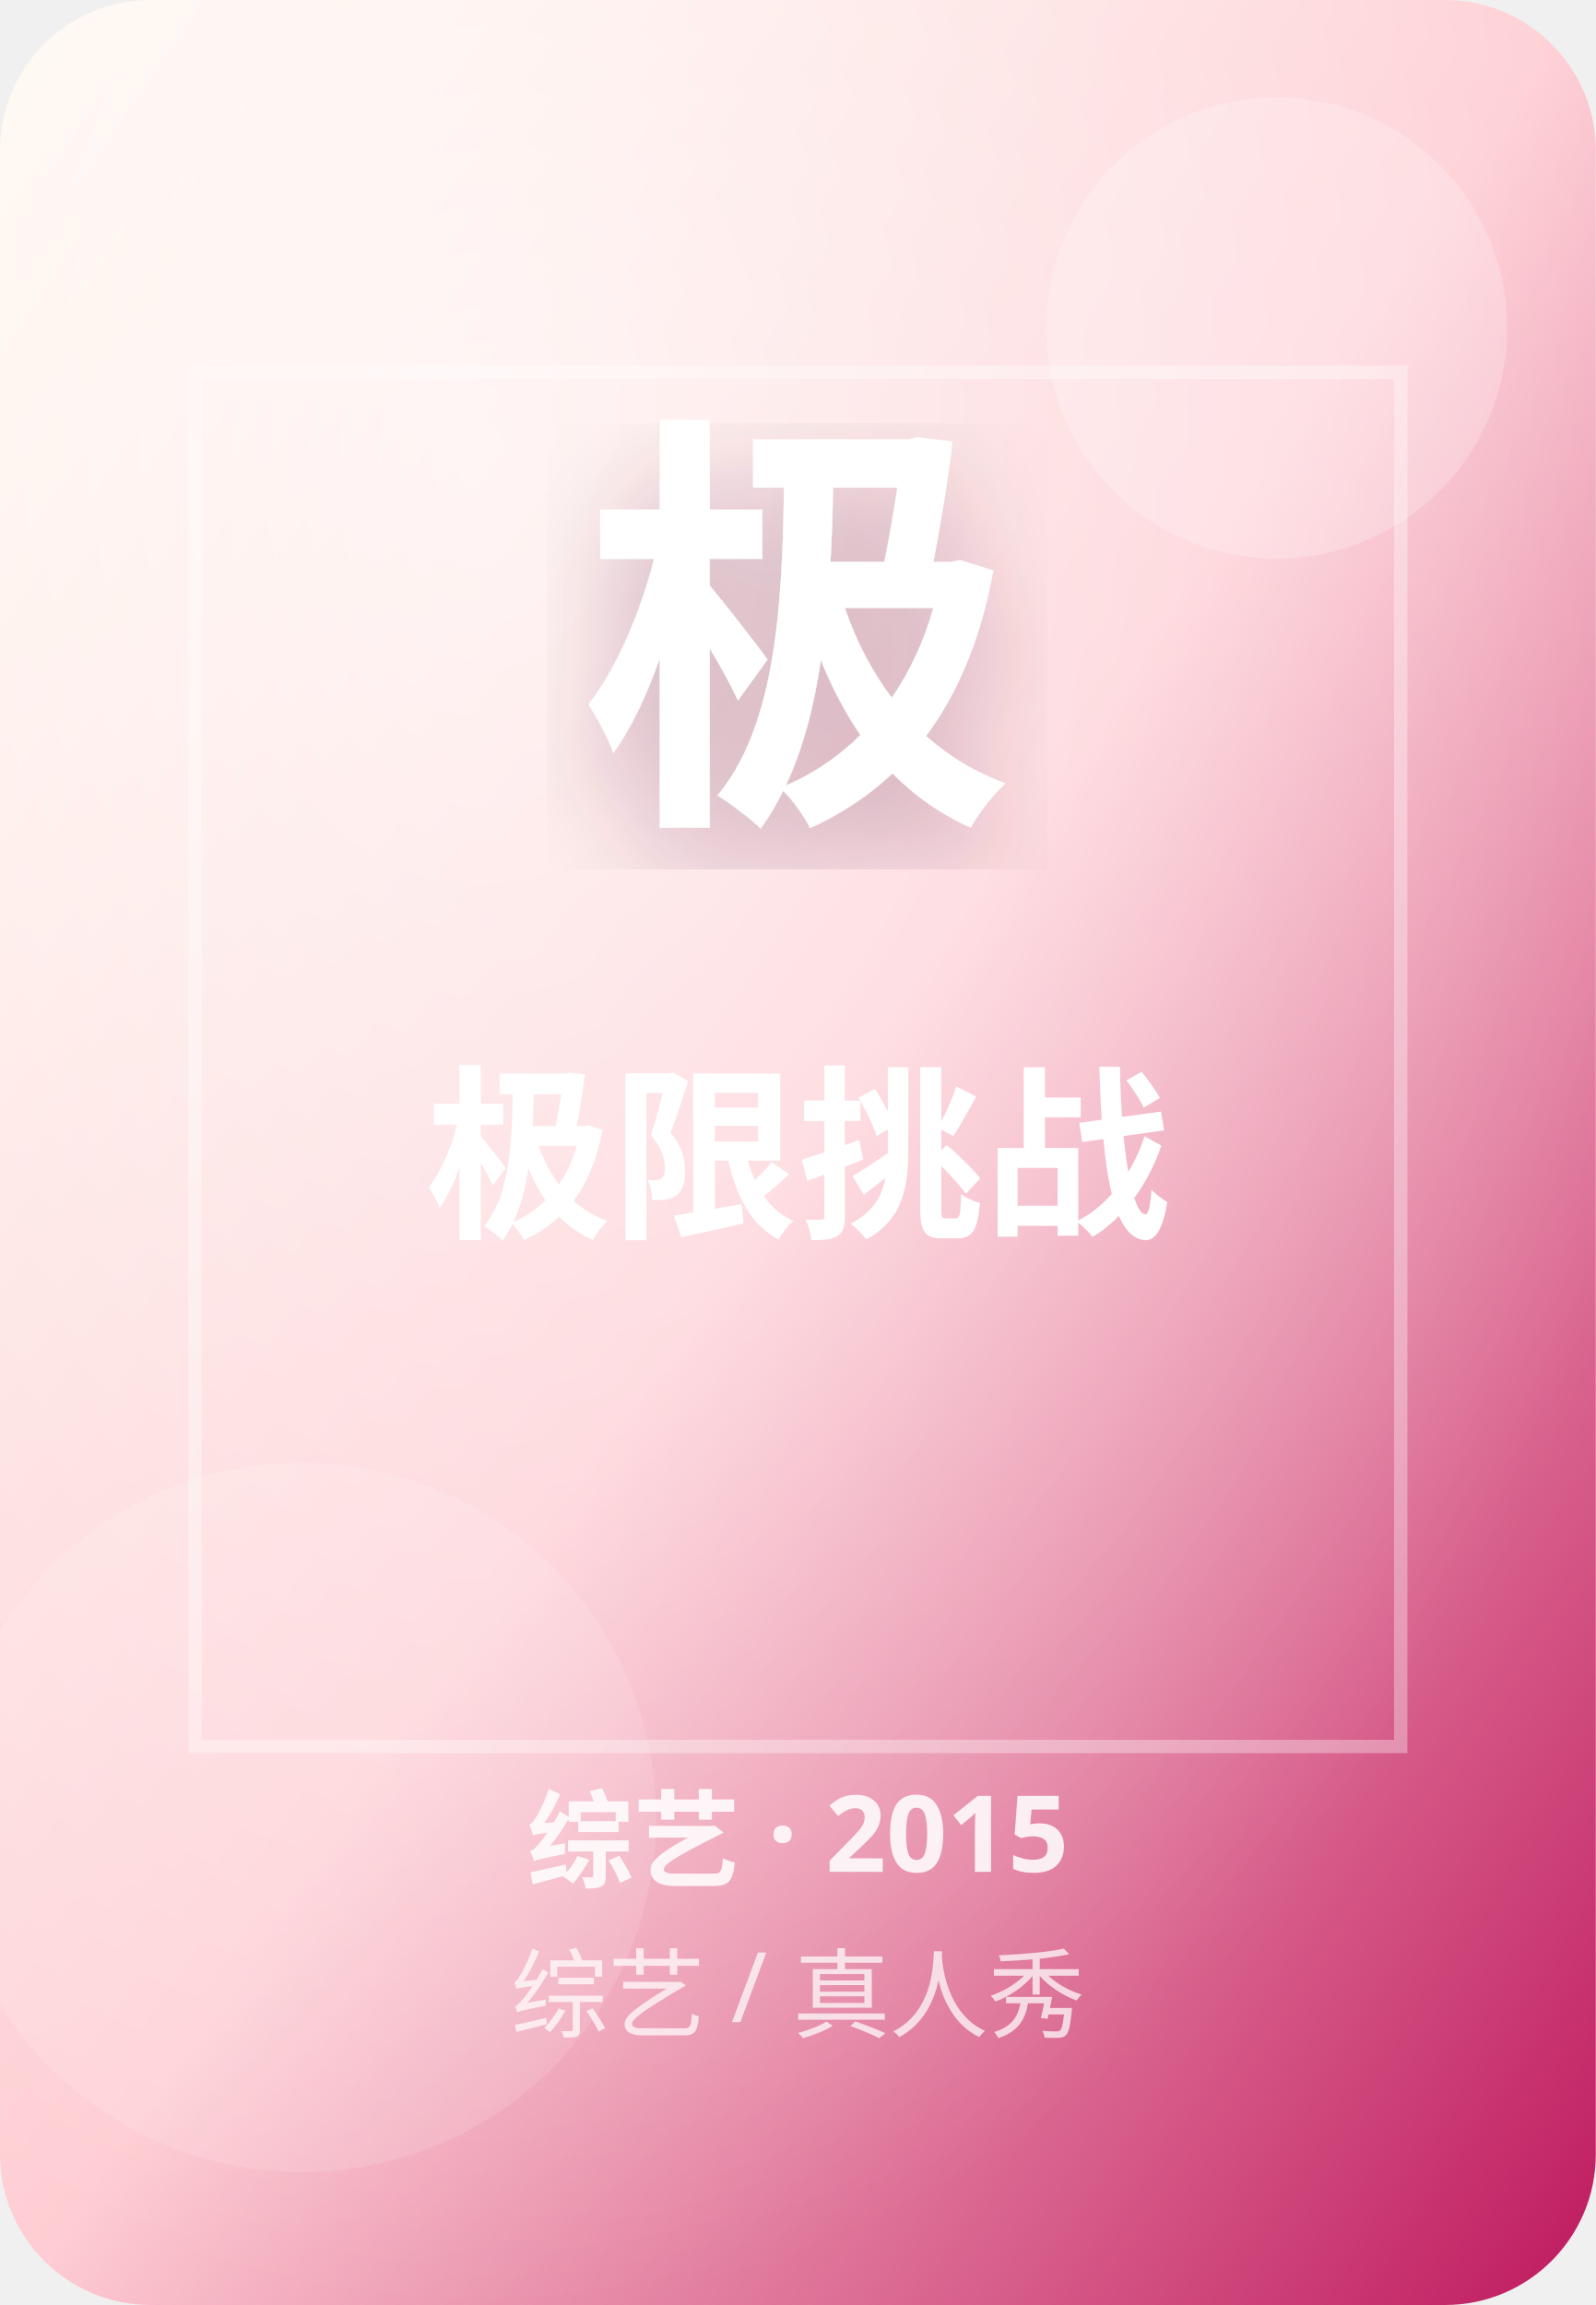
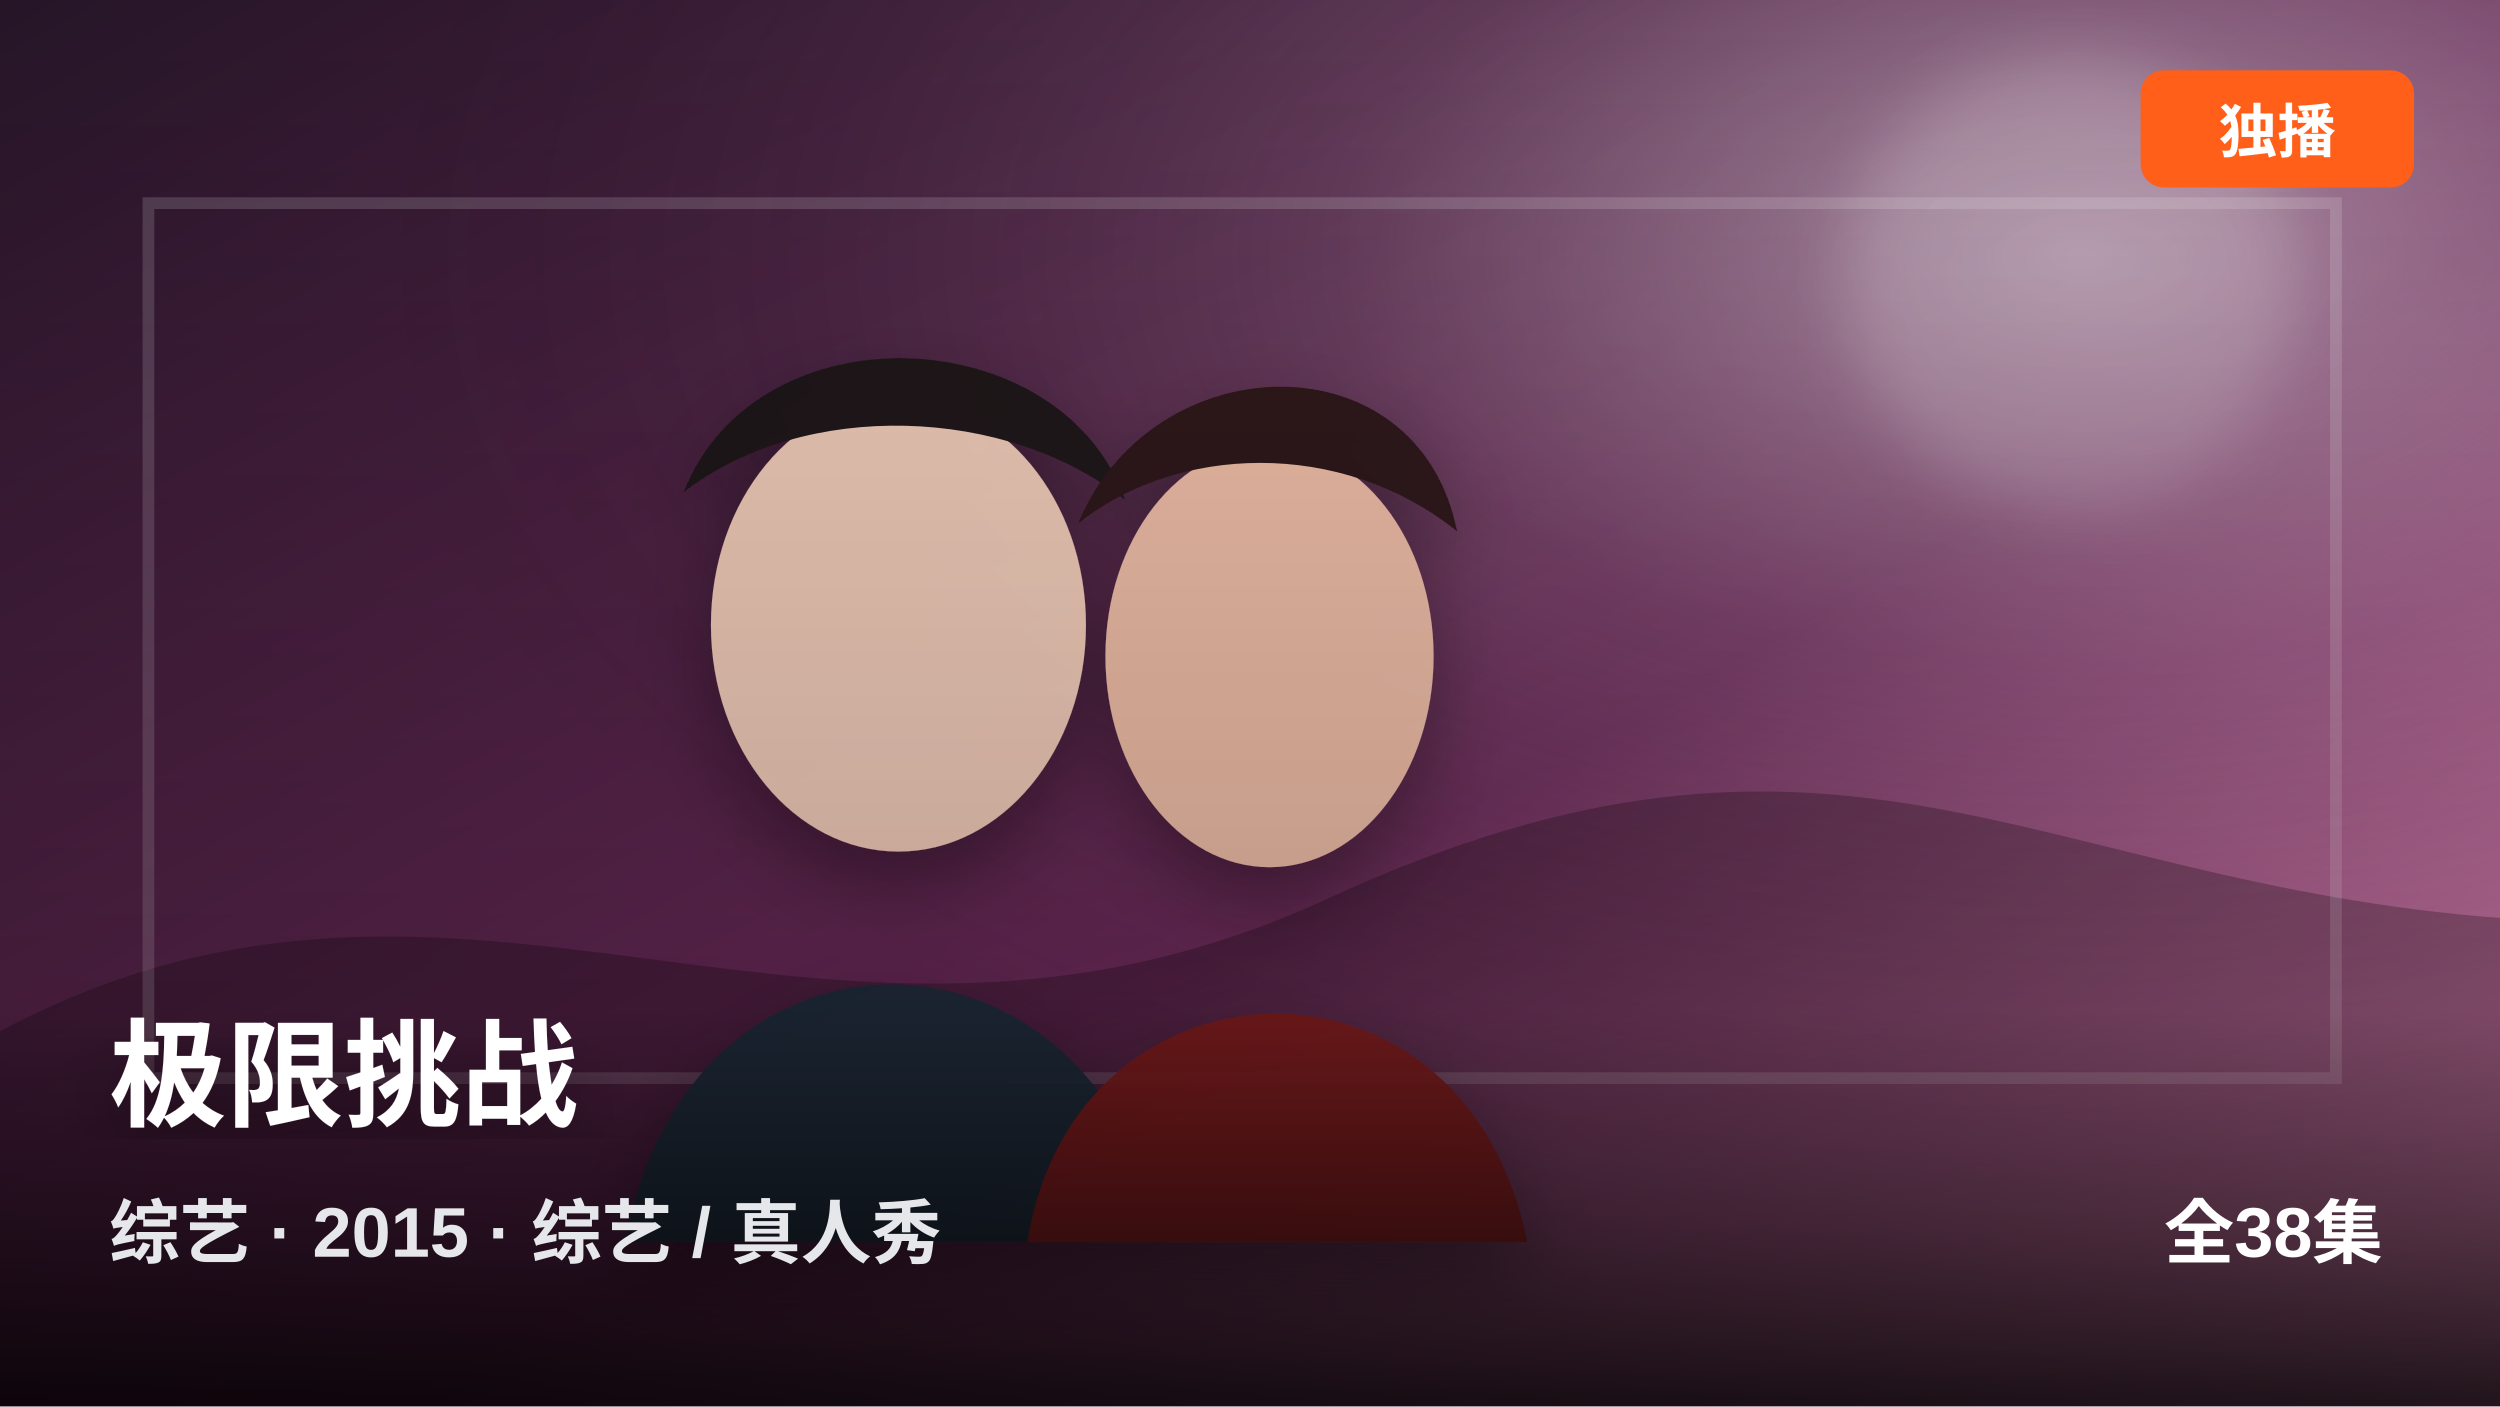
- <svg xmlns="http://www.w3.org/2000/svg" width="360" height="520" viewBox="0 0 360 520">
+ <svg xmlns="http://www.w3.org/2000/svg" width="640" height="360" viewBox="0 0 640 360">
  <defs>
-     <linearGradient id="g" x1="0" y1="0" x2="1" y2="1">
-       <stop offset="0" stop-color="#fff7ed" />
-       <stop offset="0.5" stop-color="#fecdd3" />
-       <stop offset="1" stop-color="#be185d" />
+     <linearGradient id="bg" x1="0" y1="0" x2="1" y2="1">
+       <stop offset="0" stop-color="#251527" />
+       <stop offset="0.58" stop-color="#6d2a5a" />
+       <stop offset="1" stop-color="#ff9ccf" />
    </linearGradient>
-     <radialGradient id="r" cx="30%" cy="20%" r="80%">
-       <stop offset="0" stop-color="#fff" stop-opacity=".65" />
-       <stop offset="1" stop-color="#fff" stop-opacity="0" />
+     <radialGradient id="light" cx="83%" cy="18%" r="70%">
+       <stop offset="0" stop-color="#fff" stop-opacity=".48" />
+       <stop offset=".42" stop-color="#fff" stop-opacity=".12" />
+       <stop offset="1" stop-color="#000" stop-opacity="0" />
    </radialGradient>
+     <linearGradient id="fade" x1="0" y1="0" x2="0" y2="1">
+       <stop offset="0" stop-color="#000" stop-opacity="0" />
+       <stop offset=".72" stop-color="#000" stop-opacity=".18" />
+       <stop offset="1" stop-color="#000" stop-opacity=".82" />
+     </linearGradient>
+     <filter id="soft">
+       <feGaussianBlur stdDeviation="8" />
+     </filter>
    <filter id="shadow">
-       <feDropShadow dx="0" dy="10" stdDeviation="12" flood-color="#4a102b" flood-opacity=".26" />
+       <feDropShadow dx="0" dy="8" stdDeviation="10" flood-color="#000" flood-opacity=".38" />
    </filter>
  </defs>
-   <rect width="360" height="520" rx="34" fill="url(#g)" />
-   <rect width="360" height="520" rx="34" fill="url(#r)" />
-   <circle cx="288" cy="74" r="52" fill="#fff" opacity=".22" />
-   <circle cx="68" cy="410" r="80" fill="#fff" opacity=".12" />
-   <path d="M44 84h272v310H44z" fill="none" stroke="#fff" stroke-opacity=".34" stroke-width="3" />
-   <text x="180" y="178" text-anchor="middle" font-family="Microsoft YaHei, SimHei, sans-serif" font-size="98" font-weight="900" fill="#fff" filter="url(#shadow)">极</text>
-   <text x="180" y="276" text-anchor="middle" font-family="Microsoft YaHei, SimHei, sans-serif" font-size="42" font-weight="900" fill="#fff">极限挑战</text>
-   <text x="180" y="326" text-anchor="middle" font-family="Microsoft YaHei, SimHei, sans-serif" font-size="36" font-weight="800" fill="#fff" opacity=".92" />
-   <text x="180" y="424" text-anchor="middle" font-family="Microsoft YaHei, SimHei, sans-serif" font-size="24" font-weight="700" fill="#fff" opacity=".86">综艺 · 2015</text>
-   <text x="180" y="458" text-anchor="middle" font-family="Microsoft YaHei, SimHei, sans-serif" font-size="22" fill="#fff" opacity=".72">综艺 / 真人秀</text>
+   <rect width="640" height="360" fill="url(#bg)" />
+   <rect width="640" height="360" fill="url(#light)" />
+   <path d="M0 264 C120 200 210 290 340 230 S520 226 640 235 V360 H0Z" fill="#000" opacity=".25" />
+   <circle cx="530" cy="72" r="58" fill="#fff" opacity=".18" filter="url(#soft)" />
+   <rect x="38" y="52" width="560" height="224" fill="none" stroke="#fff" stroke-opacity=".16" stroke-width="3" />
+   <g filter="url(#shadow)" opacity=".94">
+     <ellipse cx="230" cy="160" rx="48" ry="58" fill="#f7d2bd" />
+     <path d="M160 318 C176 230 280 230 298 318Z" fill="#1f2937" />
+     <path d="M175 126 C194 78 272 82 288 128 C258 104 206 102 175 126Z" fill="#1b1717" />
+     <ellipse cx="325" cy="168" rx="42" ry="54" fill="#f3c4aa" />
+     <path d="M263 318 C275 242 375 238 391 318Z" fill="#7f1d1d" />
+     <path d="M276 134 C295 88 363 86 373 136 C343 112 301 114 276 134Z" fill="#2a1814" />
+   </g>
+   <rect width="640" height="360" fill="url(#fade)" />
+   <text x="28" y="286" font-family="Microsoft YaHei, PingFang SC, Arial, sans-serif" font-size="30" font-weight="900" fill="#fff" filter="url(#shadow)">极限挑战</text>
+   <text x="28" y="322" font-family="Microsoft YaHei, PingFang SC, Arial, sans-serif" font-size="18" font-weight="700" fill="#e5e7eb">综艺 · 2015 · 综艺 / 真人秀</text>
+   <text x="610" y="322" text-anchor="end" font-family="Microsoft YaHei, PingFang SC, Arial, sans-serif" font-size="18" font-weight="800" fill="#fff">全38集</text>
+   <rect x="548" y="18" width="70" height="30" rx="6" fill="#ff5f18" />
+   <text x="583" y="39" text-anchor="middle" font-family="Microsoft YaHei, Arial" font-size="15" font-weight="800" fill="#fff">独播</text>
</svg>
